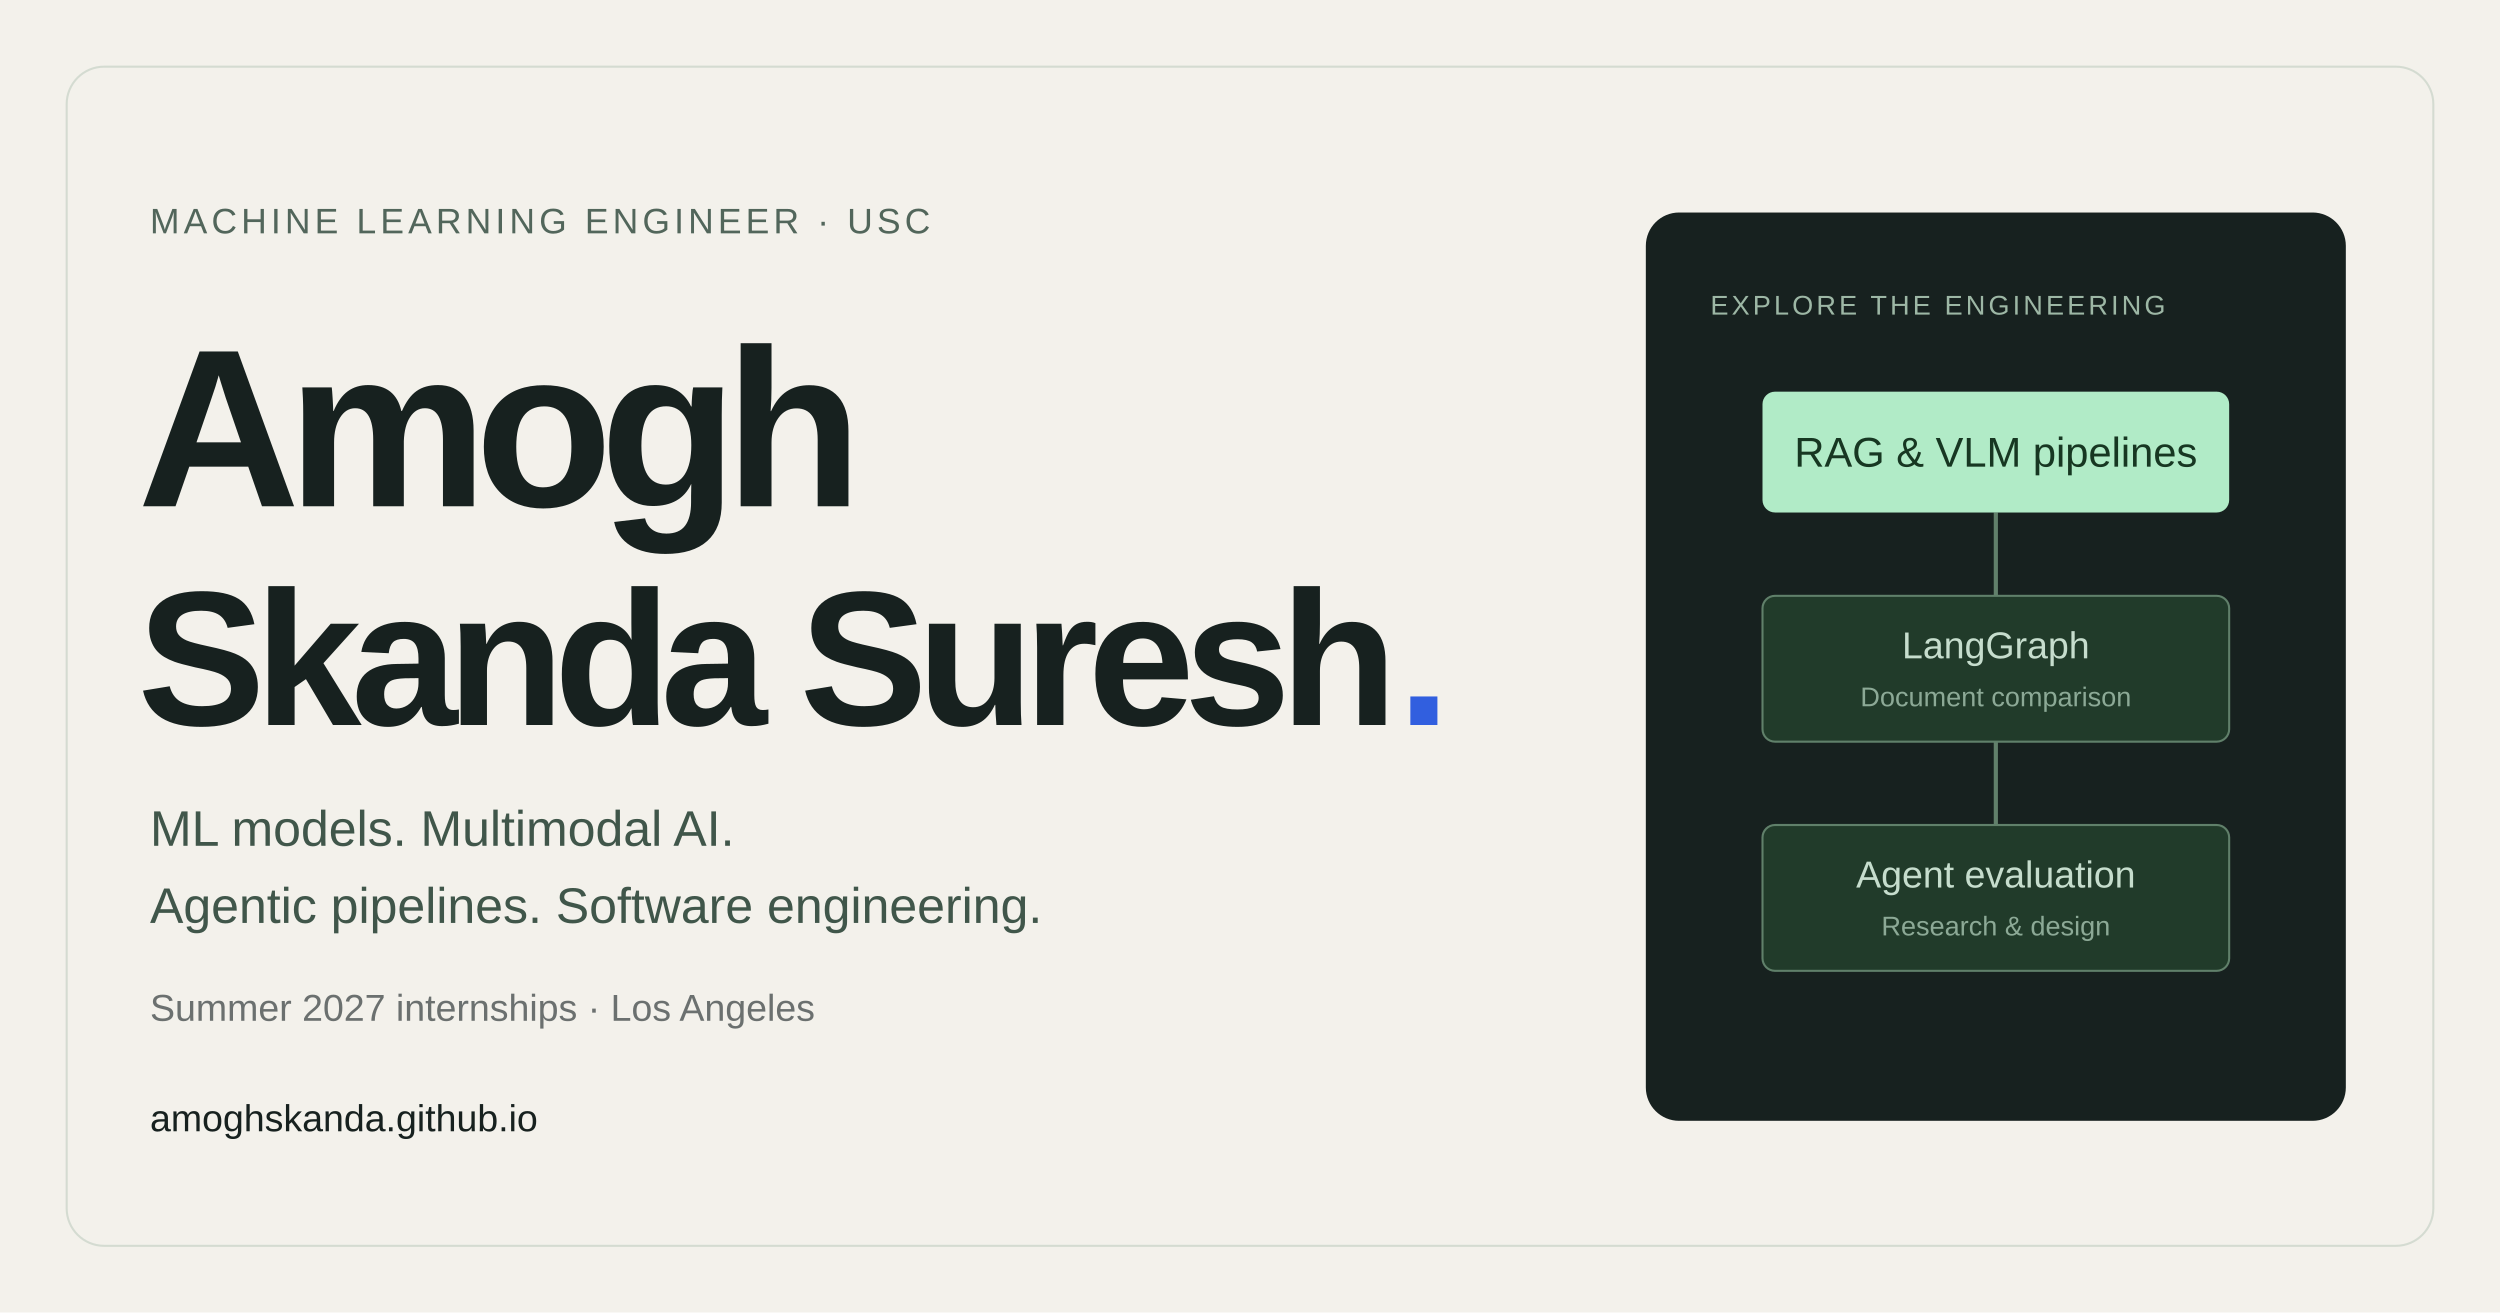
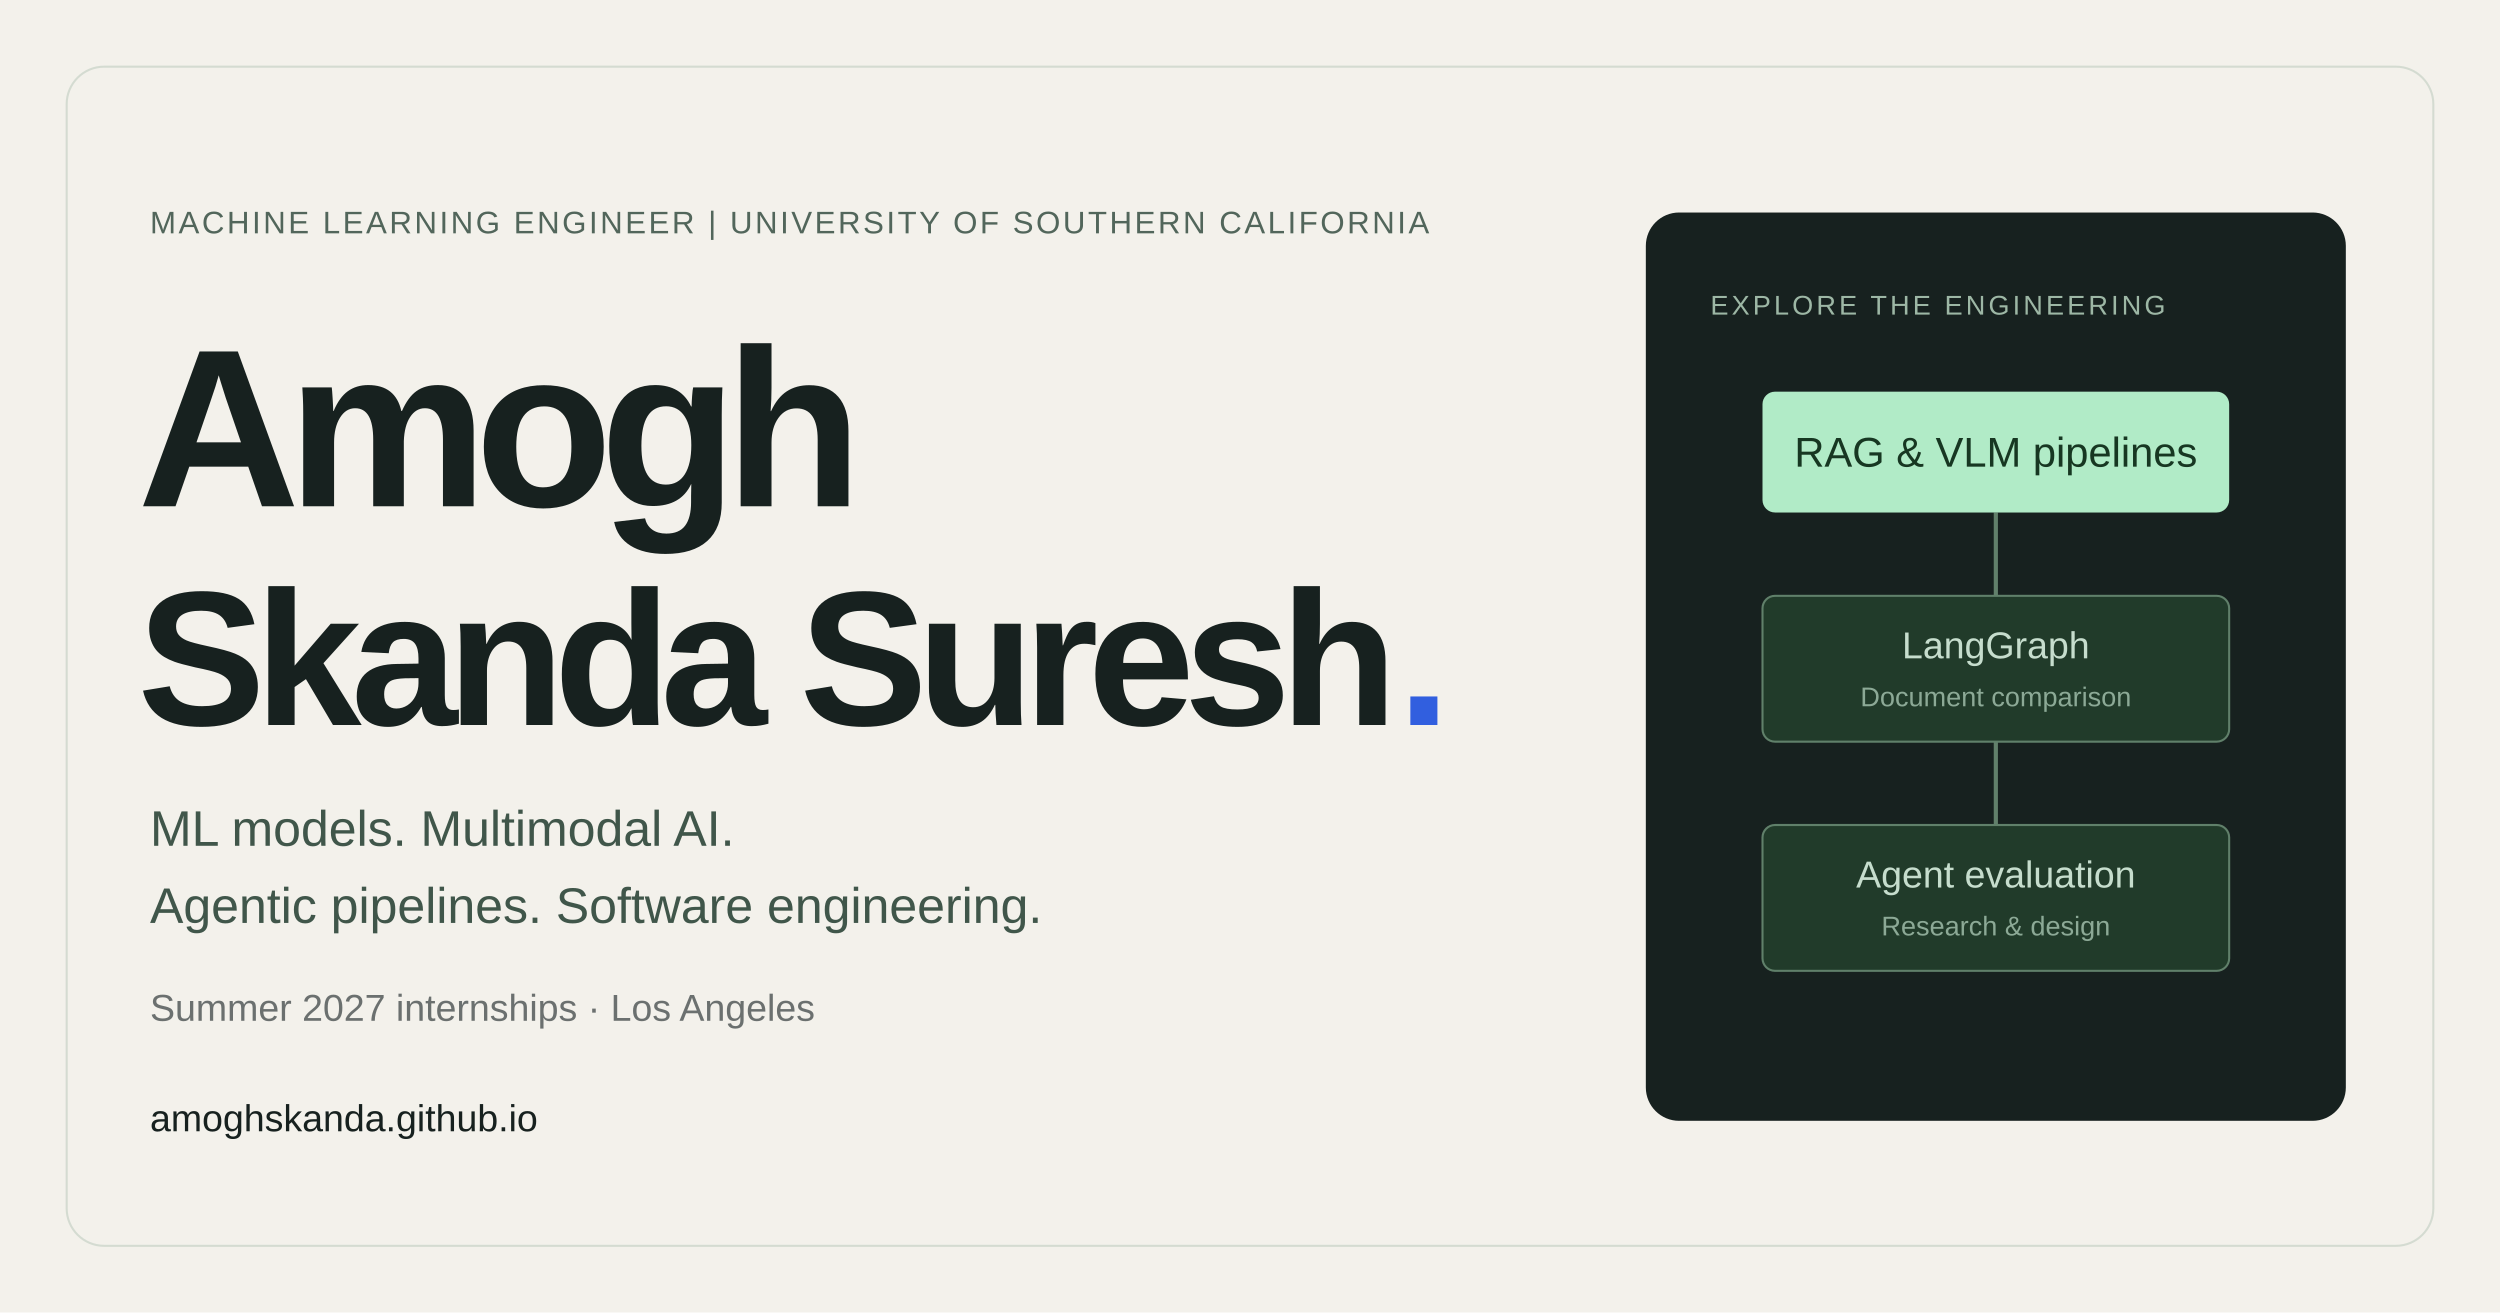
<svg xmlns="http://www.w3.org/2000/svg" width="1200" height="630" viewBox="0 0 1200 630">
  <rect width="1200" height="630" fill="#f3f1eb" />
  <rect x="32" y="32" width="1136" height="566" rx="18" fill="none" stroke="#d4dbd1" />
-   <text x="72" y="112" fill="#52665b" font-family="Arial,sans-serif" font-size="17" letter-spacing="2">MACHINE LEARNING ENGINEER · USC</text>
+   <text x="72" y="112" fill="#52665b" font-family="Arial,sans-serif" font-size="15" letter-spacing="1.2">MACHINE LEARNING ENGINEER | UNIVERSITY OF SOUTHERN CALIFORNIA</text>
  <text x="66" y="243" fill="#17211f" font-family="Arial,sans-serif" font-weight="600" font-size="108" letter-spacing="-6">Amogh</text>
  <text x="66" y="348" fill="#17211f" font-family="Arial,sans-serif" font-weight="600" font-size="92" letter-spacing="-5">Skanda Suresh<tspan fill="#315fdf">.</tspan>
  </text>
  <text x="72" y="406" fill="#40564a" font-family="Arial,sans-serif" font-size="24">ML models. Multimodal AI.</text>
  <text x="72" y="443" fill="#40564a" font-family="Arial,sans-serif" font-size="24">Agentic pipelines. Software engineering.</text>
  <text x="72" y="490" fill="#6b706f" font-family="Arial,sans-serif" font-size="18">Summer 2027 internships · Los Angeles</text>
  <text x="72" y="543" fill="#17211f" font-family="Arial,sans-serif" font-size="18">amoghskanda.github.io</text>
  <rect x="790" y="102" width="336" height="436" rx="16" fill="#17211f" />
  <text x="821" y="151" fill="#9db7a5" font-family="Arial,sans-serif" font-size="13" letter-spacing="1.5">EXPLORE THE ENGINEERING</text>
  <path d="M958 246v40m0 70v40" fill="none" stroke="#62806b" stroke-width="2" />
  <rect x="846" y="188" width="224" height="58" rx="6" fill="#b1ebc7" />
  <text x="958" y="224" text-anchor="middle" fill="#173722" font-family="Arial,sans-serif" font-size="20">RAG &amp; VLM pipelines</text>
  <rect x="846" y="286" width="224" height="70" rx="6" fill="#213b2a" stroke="#60806a" />
  <text x="958" y="316" text-anchor="middle" fill="#c6ddcd" font-family="Arial,sans-serif" font-size="18">LangGraph</text>
  <text x="958" y="339" text-anchor="middle" fill="#8ca996" font-family="Arial,sans-serif" font-size="13">Document comparison</text>
  <rect x="846" y="396" width="224" height="70" rx="6" fill="#213b2a" stroke="#60806a" />
  <text x="958" y="426" text-anchor="middle" fill="#c6ddcd" font-family="Arial,sans-serif" font-size="18">Agent evaluation</text>
  <text x="958" y="449" text-anchor="middle" fill="#8ca996" font-family="Arial,sans-serif" font-size="13">Research &amp; design</text>
</svg>
